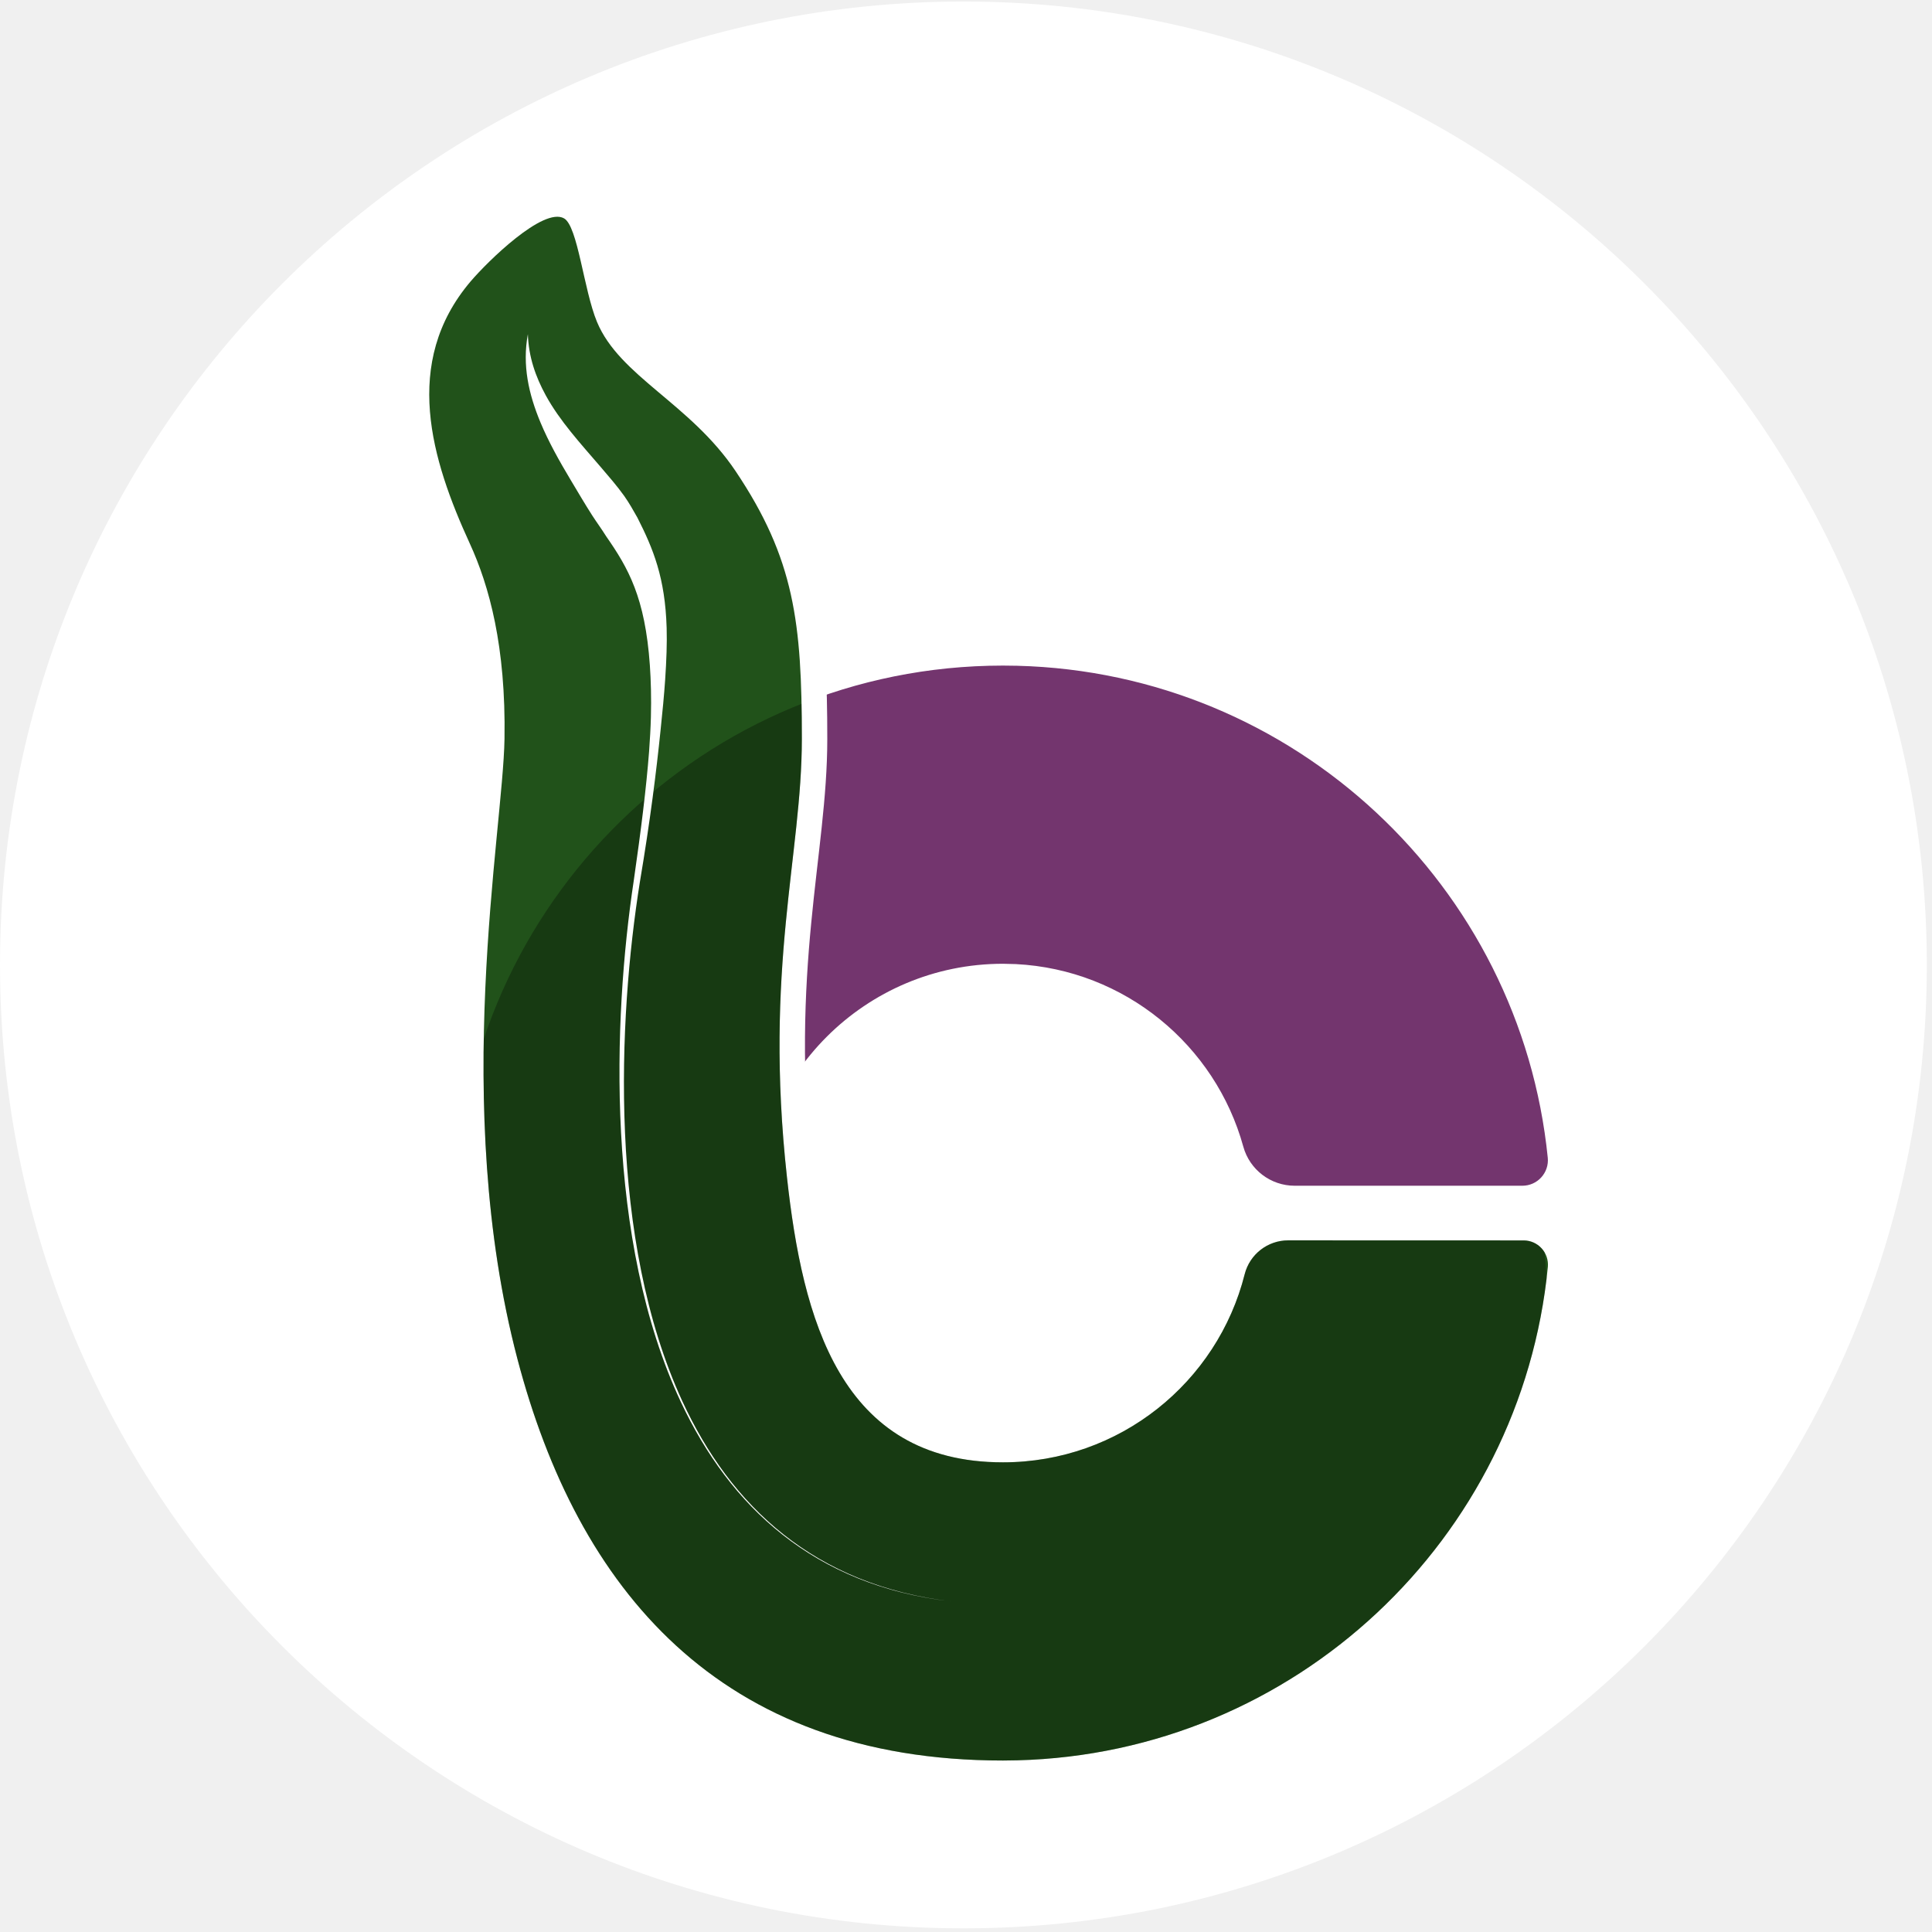
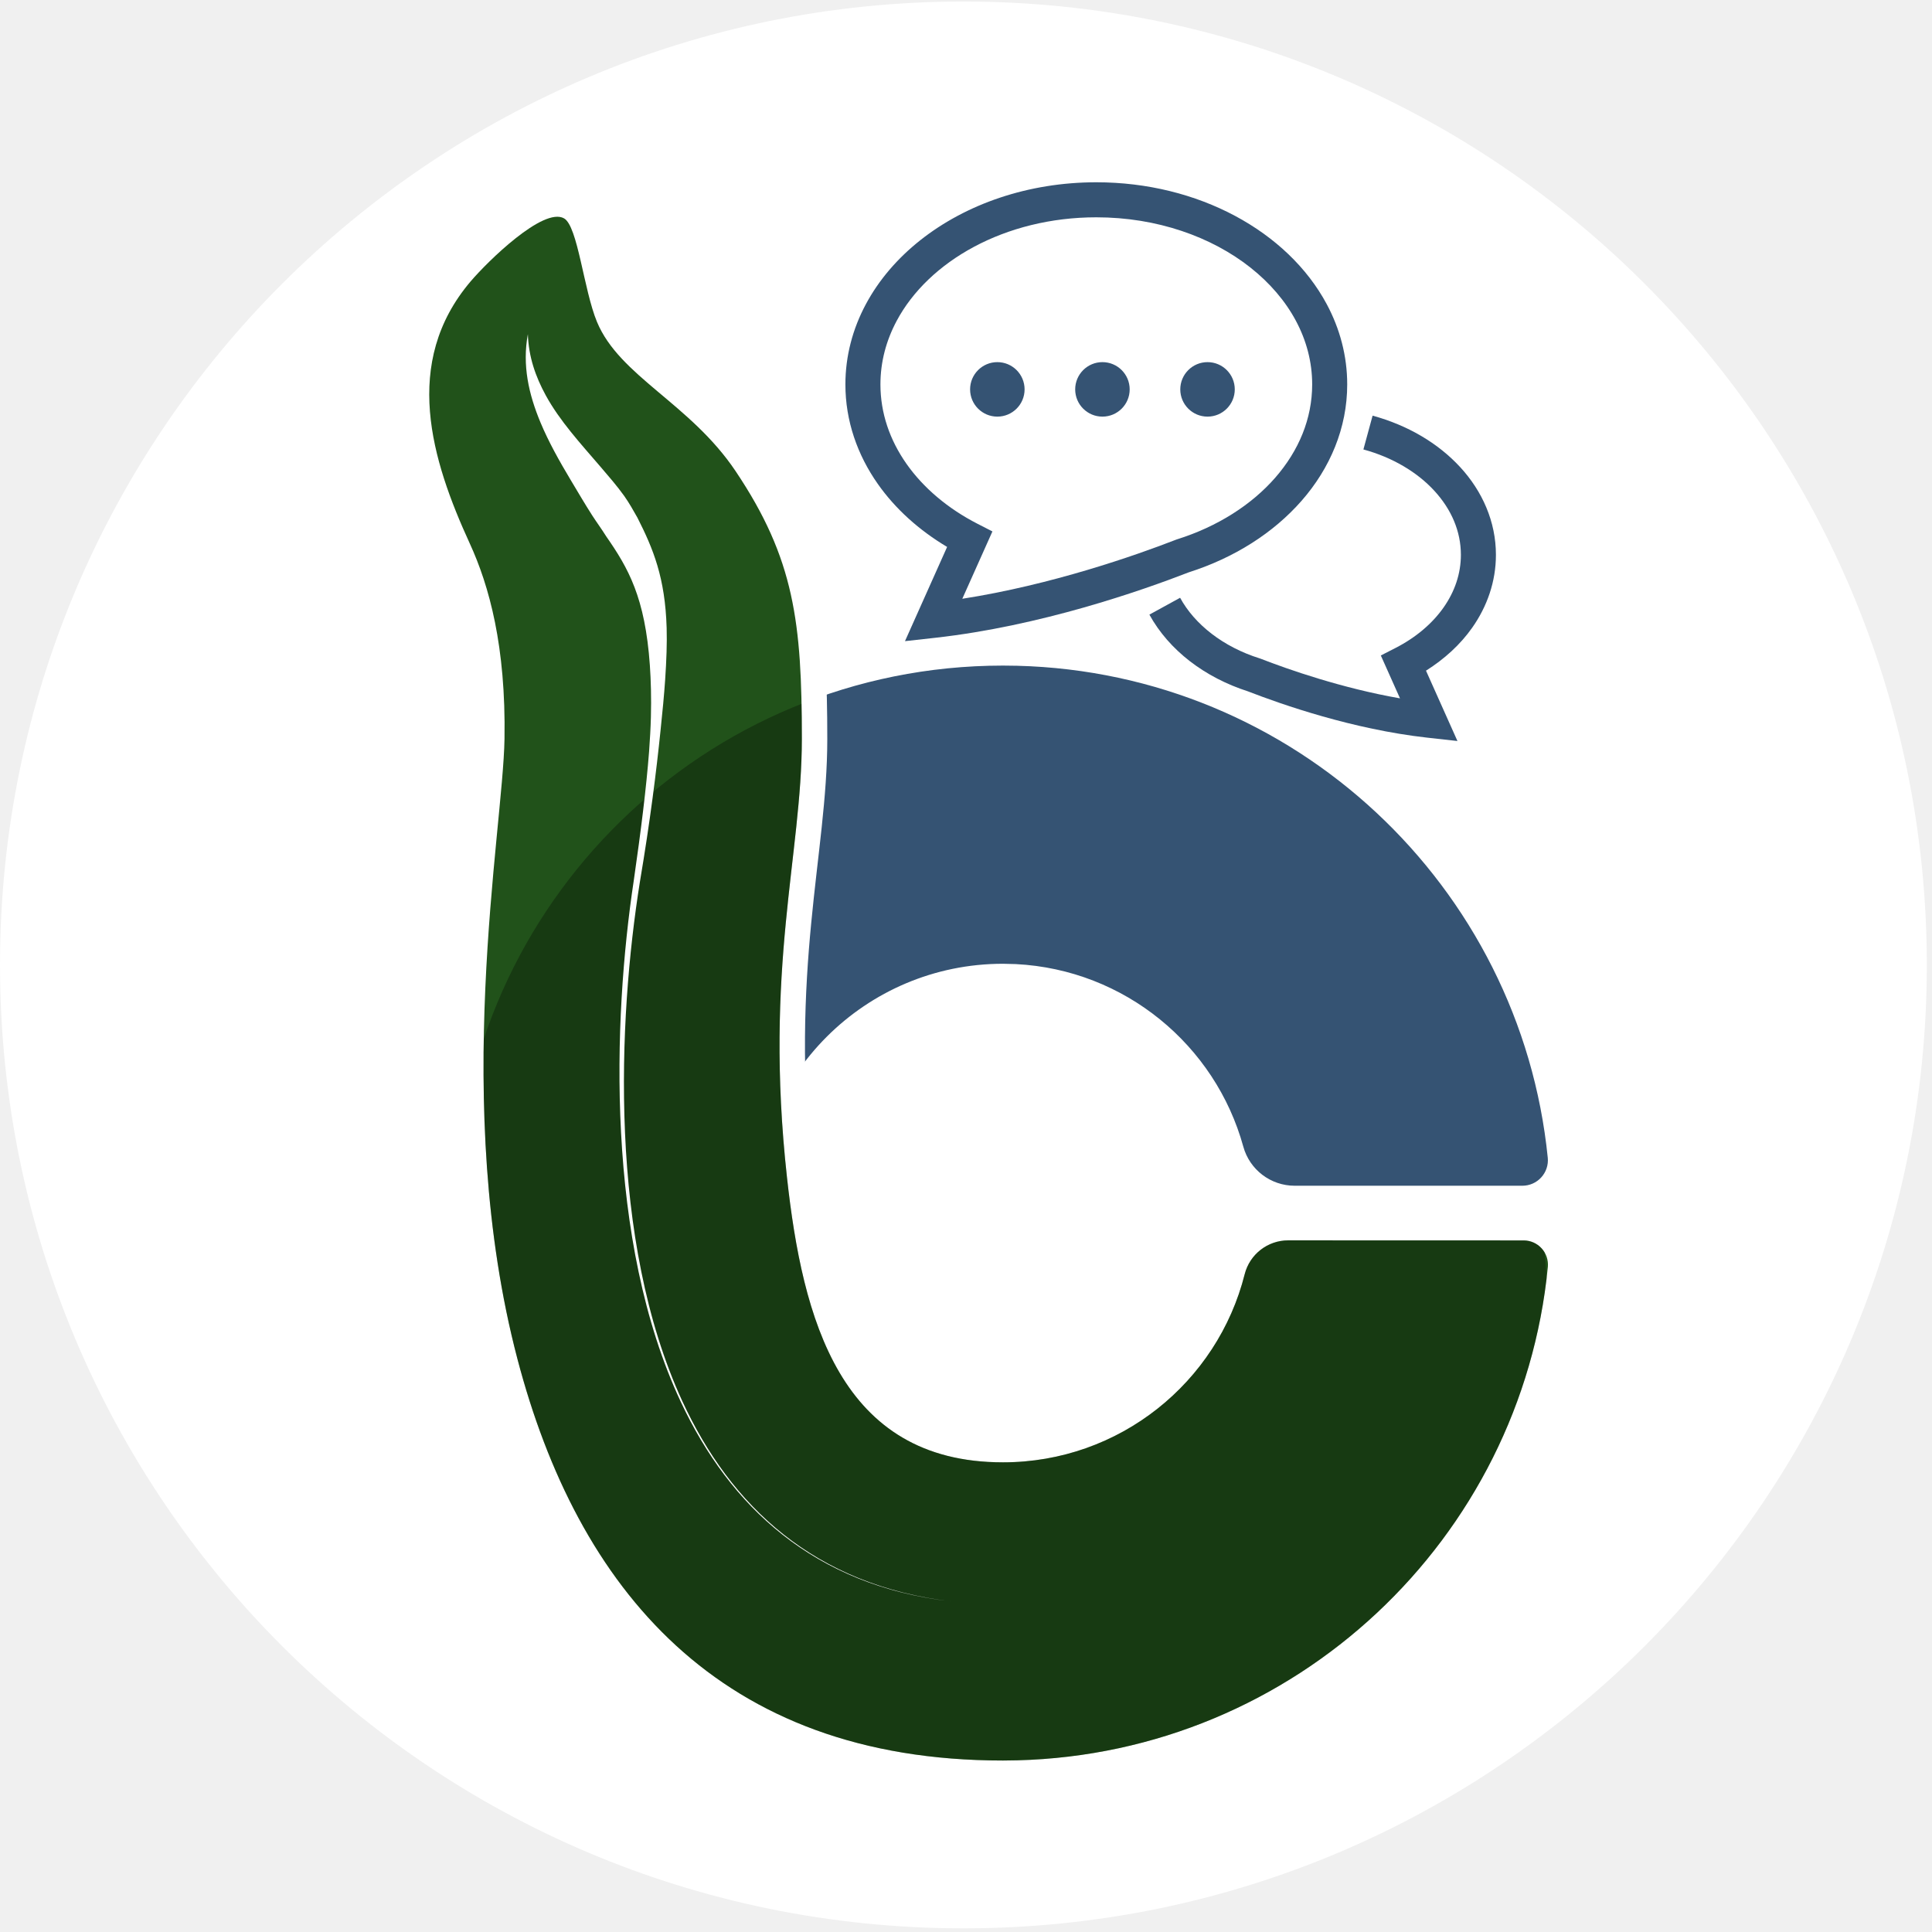
<svg xmlns="http://www.w3.org/2000/svg" width="100%" height="100%" viewBox="0 0 426 426" version="1.1" xml:space="preserve" style="fill-rule:evenodd;clip-rule:evenodd;stroke-linejoin:round;stroke-miterlimit:2;">
-   <g transform="matrix(1,0,0,1,-8989.37,-6664.07)">
-     <g id="Logo" transform="matrix(0.638915,0,0,0.733035,3662.6,6993.76)">
+   <g transform="matrix(1,0,0,1,-9524.58,-6664.41)">
+     <g id="Chat-Logo" transform="matrix(0.638915,0,0,0.733035,4197.81,6994.1)">
      <rect x="8337.21" y="-449.768" width="665.498" height="580.05" style="fill:none;" />
      <clipPath id="_clip1">
        <rect x="8337.21" y="-449.768" width="665.498" height="580.05" />
      </clipPath>
      <g clip-path="url(#_clip1)">
        <g id="circled" transform="matrix(1.37208,0,0,1.19591,-3760.61,-1024.49)">
          <g transform="matrix(1,0,0,1,0.654562,0.051352)">
            <circle cx="9058.81" cy="723.232" r="242.32" style="fill:white;" />
          </g>
          <g transform="matrix(1,0,0,1,182.445,-126.777)">
-             <path d="M8947.42,895.77C8949.02,901.575 8954.31,905.597 8960.33,905.597C8976.08,905.597 9004.55,905.597 9017.61,905.597C9019.42,905.597 9021.14,904.838 9022.35,903.506C9023.57,902.173 9024.17,900.391 9024,898.594C9017.14,830.217 8960.28,776.576 8890.53,774.812L8886.97,774.767L8883.42,774.812C8809.01,776.694 8749.27,837.603 8749.27,912.466L8824.27,912.466C8824.27,877.838 8852.34,849.767 8886.97,849.767L8890.2,849.848C8917.62,851.24 8940.39,870.243 8947.42,895.77Z" style="fill:rgb(115,53,110);" />
+             <path d="M8947.42,895.77C8949.02,901.575 8954.31,905.597 8960.33,905.597C8976.08,905.597 9004.55,905.597 9017.61,905.597C9019.42,905.597 9021.14,904.838 9022.35,903.506C9023.57,902.173 9024.17,900.391 9024,898.594C9017.14,830.217 8960.28,776.576 8890.53,774.812L8886.97,774.767L8883.42,774.812C8809.01,776.694 8749.27,837.603 8749.27,912.466L8824.27,912.466C8824.27,877.838 8852.34,849.767 8886.97,849.767L8890.2,849.848C8917.62,851.24 8940.39,870.243 8947.42,895.77Z" style="fill:rgb(53,83,115);" />
          </g>
          <g transform="matrix(1,0,0,1,183.673,-126.777)">
            <path d="M8698.91,945.989L8847.64,945.989C8842.07,933.539 8839.45,918.452 8837.8,903.496C8832.01,850.844 8841.55,822.429 8841.55,793.277C8841.55,764.125 8839.73,748.025 8824.86,725.885C8813.43,708.877 8792.55,692.46 8790.9,677.712C8790.18,671.952 8790.93,667.824 8785.96,663.591C8779.28,657.899 8762.49,673.206 8758.24,678.199C8740.87,698.633 8736.92,718.244 8750.42,749.44C8755.02,760.225 8767.13,769.954 8766.76,793.277C8766.6,803.002 8764.22,791.511 8762.71,820.486L8698.91,820.486L8698.91,945.989Z" style="fill:white;" />
          </g>
          <g transform="matrix(1,0,0,1,182.445,-126.777)">
            <path d="M8886.97,1050.17L8890.53,1050.12C8960.4,1048.35 9017.34,994.529 9024.02,925.998C9024.17,924.292 9023.6,922.601 9022.44,921.338C9021.28,920.074 9019.65,919.354 9017.94,919.354C9004.58,919.336 8974.18,919.336 8958.71,919.336C8953.55,919.336 8949.05,922.831 8947.77,927.829C8940.93,955.03 8916.3,975.166 8886.97,975.166C8845.93,975.166 8836.54,938.961 8832.64,903.496C8826.84,850.844 8836.38,822.364 8836.38,793.212C8836.38,764.059 8834.56,747.959 8819.69,725.82C8808.26,708.811 8790.54,702.021 8784.85,688.316C8781.5,680.237 8780.04,664.223 8776.56,662.275C8771.35,659.356 8757.32,673.14 8753.07,678.134C8735.7,698.568 8743.23,723.062 8752.85,744.045C8757.74,754.705 8761.96,769.888 8761.59,793.212C8761.21,816.535 8748.02,885.103 8764.84,949.157C8779.96,1006.76 8815.43,1050.17 8886.97,1050.17Z" style="fill:rgb(33,82,26);" />
            <clipPath id="_clip2">
              <path d="M8886.97,1050.17L8890.53,1050.12C8960.4,1048.35 9017.34,994.529 9024.02,925.998C9024.17,924.292 9023.6,922.601 9022.44,921.338C9021.28,920.074 9019.65,919.354 9017.94,919.354C9004.58,919.336 8974.18,919.336 8958.71,919.336C8953.55,919.336 8949.05,922.831 8947.77,927.829C8940.93,955.03 8916.3,975.166 8886.97,975.166C8845.93,975.166 8836.54,938.961 8832.64,903.496C8826.84,850.844 8836.38,822.364 8836.38,793.212C8836.38,764.059 8834.56,747.959 8819.69,725.82C8808.26,708.811 8790.54,702.021 8784.85,688.316C8781.5,680.237 8780.04,664.223 8776.56,662.275C8771.35,659.356 8757.32,673.14 8753.07,678.134C8735.7,698.568 8743.23,723.062 8752.85,744.045C8757.74,754.705 8761.96,769.888 8761.59,793.212C8761.21,816.535 8748.02,885.103 8764.84,949.157C8779.96,1006.76 8815.43,1050.17 8886.97,1050.17Z" />
            </clipPath>
            <g clip-path="url(#_clip2)">
              <path d="M8751.53,912.466L8749.27,912.466C8749.27,837.603 8809.01,776.694 8883.42,774.812L8886.97,774.767L8890.53,774.812C8960.58,776.584 9017.64,830.686 9024.08,899.49C9024.22,901.06 9023.69,902.615 9022.62,903.776C9022.03,904.422 9021.3,904.914 9020.5,905.222C9022.86,916.508 9024.1,928.262 9024.1,940.339C9024.1,1025.21 8962.53,1094.11 8886.69,1094.11C8810.85,1094.11 8749.27,1025.21 8749.27,940.339C8749.27,930.825 8750.05,921.512 8751.53,912.466Z" style="fill-opacity:0.3;" />
            </g>
          </g>
          <g transform="matrix(1.38895,0,0,1.38214,-3220.51,-476.68)">
            <path d="M8762.32,753.404C8761.28,759.065 8762.46,764.295 8764.6,769.465C8766.08,773.023 8768,776.461 8770.05,779.907C8771.35,782.085 8772.62,784.269 8773.97,786.388C8774.8,787.683 8775.71,788.91 8776.5,790.195C8780.5,795.968 8783.55,801.31 8784.41,813.654C8784.6,816.431 8784.69,819.536 8784.6,823.061C8784.55,825.029 8784.43,827.122 8784.27,829.355C8783.77,835.896 8782.82,843.621 8781.49,852.875C8777.7,878.137 8776.32,918.366 8790.02,947.715C8798.89,966.706 8814.06,981.166 8839.09,984.032C8814.13,981.057 8799.01,966.595 8790.29,947.589C8776.84,918.264 8778.62,878.179 8782.61,853.05C8784.49,841.862 8785.59,832.884 8786.34,825.563C8786.7,822.132 8786.99,819.071 8787.18,816.296C8787.42,812.702 8787.53,809.618 8787.45,806.871C8787.18,797.707 8785.02,792.473 8782.16,786.799C8781.41,785.461 8780.65,784.101 8779.75,782.826C8778.44,780.986 8776.95,779.277 8775.48,777.546C8771.83,773.273 8768.1,769.204 8765.57,764.559C8763.7,761.118 8762.45,757.514 8762.32,753.404Z" style="fill:white;" />
          </g>
        </g>
+         <g transform="matrix(0.280628,0,0,0.244596,8628.97,-408.737)">
+           <path d="M770.831,604.205C789.188,578.177 800.028,547.38 800,514.608C800.028,473.772 783.198,436.203 756.034,406.739C728.83,377.192 691.358,355.175 648.334,343.452L637.031,385.016C672.959,394.777 703.377,413.063 724.313,435.894C745.306,458.808 756.891,485.678 756.919,514.608C756.891,537.886 749.402,559.736 735.588,579.425C721.789,599.058 701.538,616.32 676.647,629.069L658.459,638.381L682.033,691.095C610.597,678.655 544.323,655.461 510.806,642.405L510.147,642.153L509.473,641.942C464.528,627.848 429.47,600.139 411.619,567.408L373.839,588.134C398.016,632.056 441.881,665.405 495.213,682.555L495.213,682.569C536.667,698.627 623.766,729.169 715.27,739.406L752.684,743.558L714.008,657.061C736.698,642.753 756.191,625.014 770.831,604.205Z" style="fill:rgb(53,83,115);fill-rule:nonzero;" />
+           <path d="M561.025,448.108C595.97,408.223 617.147,358.638 617.119,305.039C617.133,269.994 608.088,236.52 592.017,206.495C567.883,161.409 528.238,123.981 479.183,97.756C430.114,71.547 371.469,56.456 308.559,56.442C224.7,56.47 148.383,83.228 92.247,127.583C64.186,149.781 41.173,176.442 25.102,206.494C9.031,236.522 -0.014,269.995 0,305.041C-0.028,349.761 14.739,391.791 39.953,427.564C61.508,458.205 90.691,484.388 125.091,504.877L73.273,620.752L110.689,616.602C239.889,602.156 363.617,558.839 422.347,536.092C478.188,518.267 526.344,487.737 561.025,448.108ZM407.411,495.677L406.752,495.928C355.917,515.703 253.055,551.617 143.769,568.641L180.805,485.817L162.616,476.506C125.917,457.716 95.85,432.164 75.178,402.77C54.494,373.336 43.106,340.269 43.078,305.042C43.092,277.388 50.105,251.122 63.091,226.805C82.527,190.402 115.664,158.497 158.227,135.764C200.772,113.017 252.562,99.514 308.558,99.527C383.219,99.498 450.405,123.564 498.155,161.37C522.038,180.273 541.053,202.53 554.025,226.803C566.997,251.12 574.022,277.388 574.036,305.041C574.009,347.195 557.672,386.419 528.6,419.752C499.558,453.002 457.669,479.872 408.083,495.466L407.411,495.677Z" style="fill:rgb(53,83,115);fill-rule:nonzero;" />
+           <path d="M186.848,277.623C168.352,277.623 153.347,292.628 153.347,311.139C153.347,329.636 168.352,344.642 186.848,344.642C205.361,344.642 220.366,329.638 220.366,311.139C220.366,292.63 205.361,277.623 186.848,277.623Z" style="fill:rgb(53,83,115);fill-rule:nonzero;" />
+           <path d="M316.091,277.623C297.594,277.623 282.588,292.628 282.588,311.139C282.588,329.636 297.592,344.642 316.091,344.642C334.602,344.642 349.606,329.638 349.606,311.139C349.606,292.63 334.602,277.623 316.091,277.623Z" style="fill:rgb(53,83,115);fill-rule:nonzero;" />
+           <path d="M445.331,277.623C426.834,277.623 411.828,292.628 411.828,311.139C411.828,329.636 426.833,344.642 445.331,344.642C463.842,344.642 478.847,329.638 478.847,311.139C478.847,292.63 463.842,277.623 445.331,277.623Z" style="fill:rgb(53,83,115);fill-rule:nonzero;" />
+         </g>
      </g>
    </g>
  </g>
</svg>
